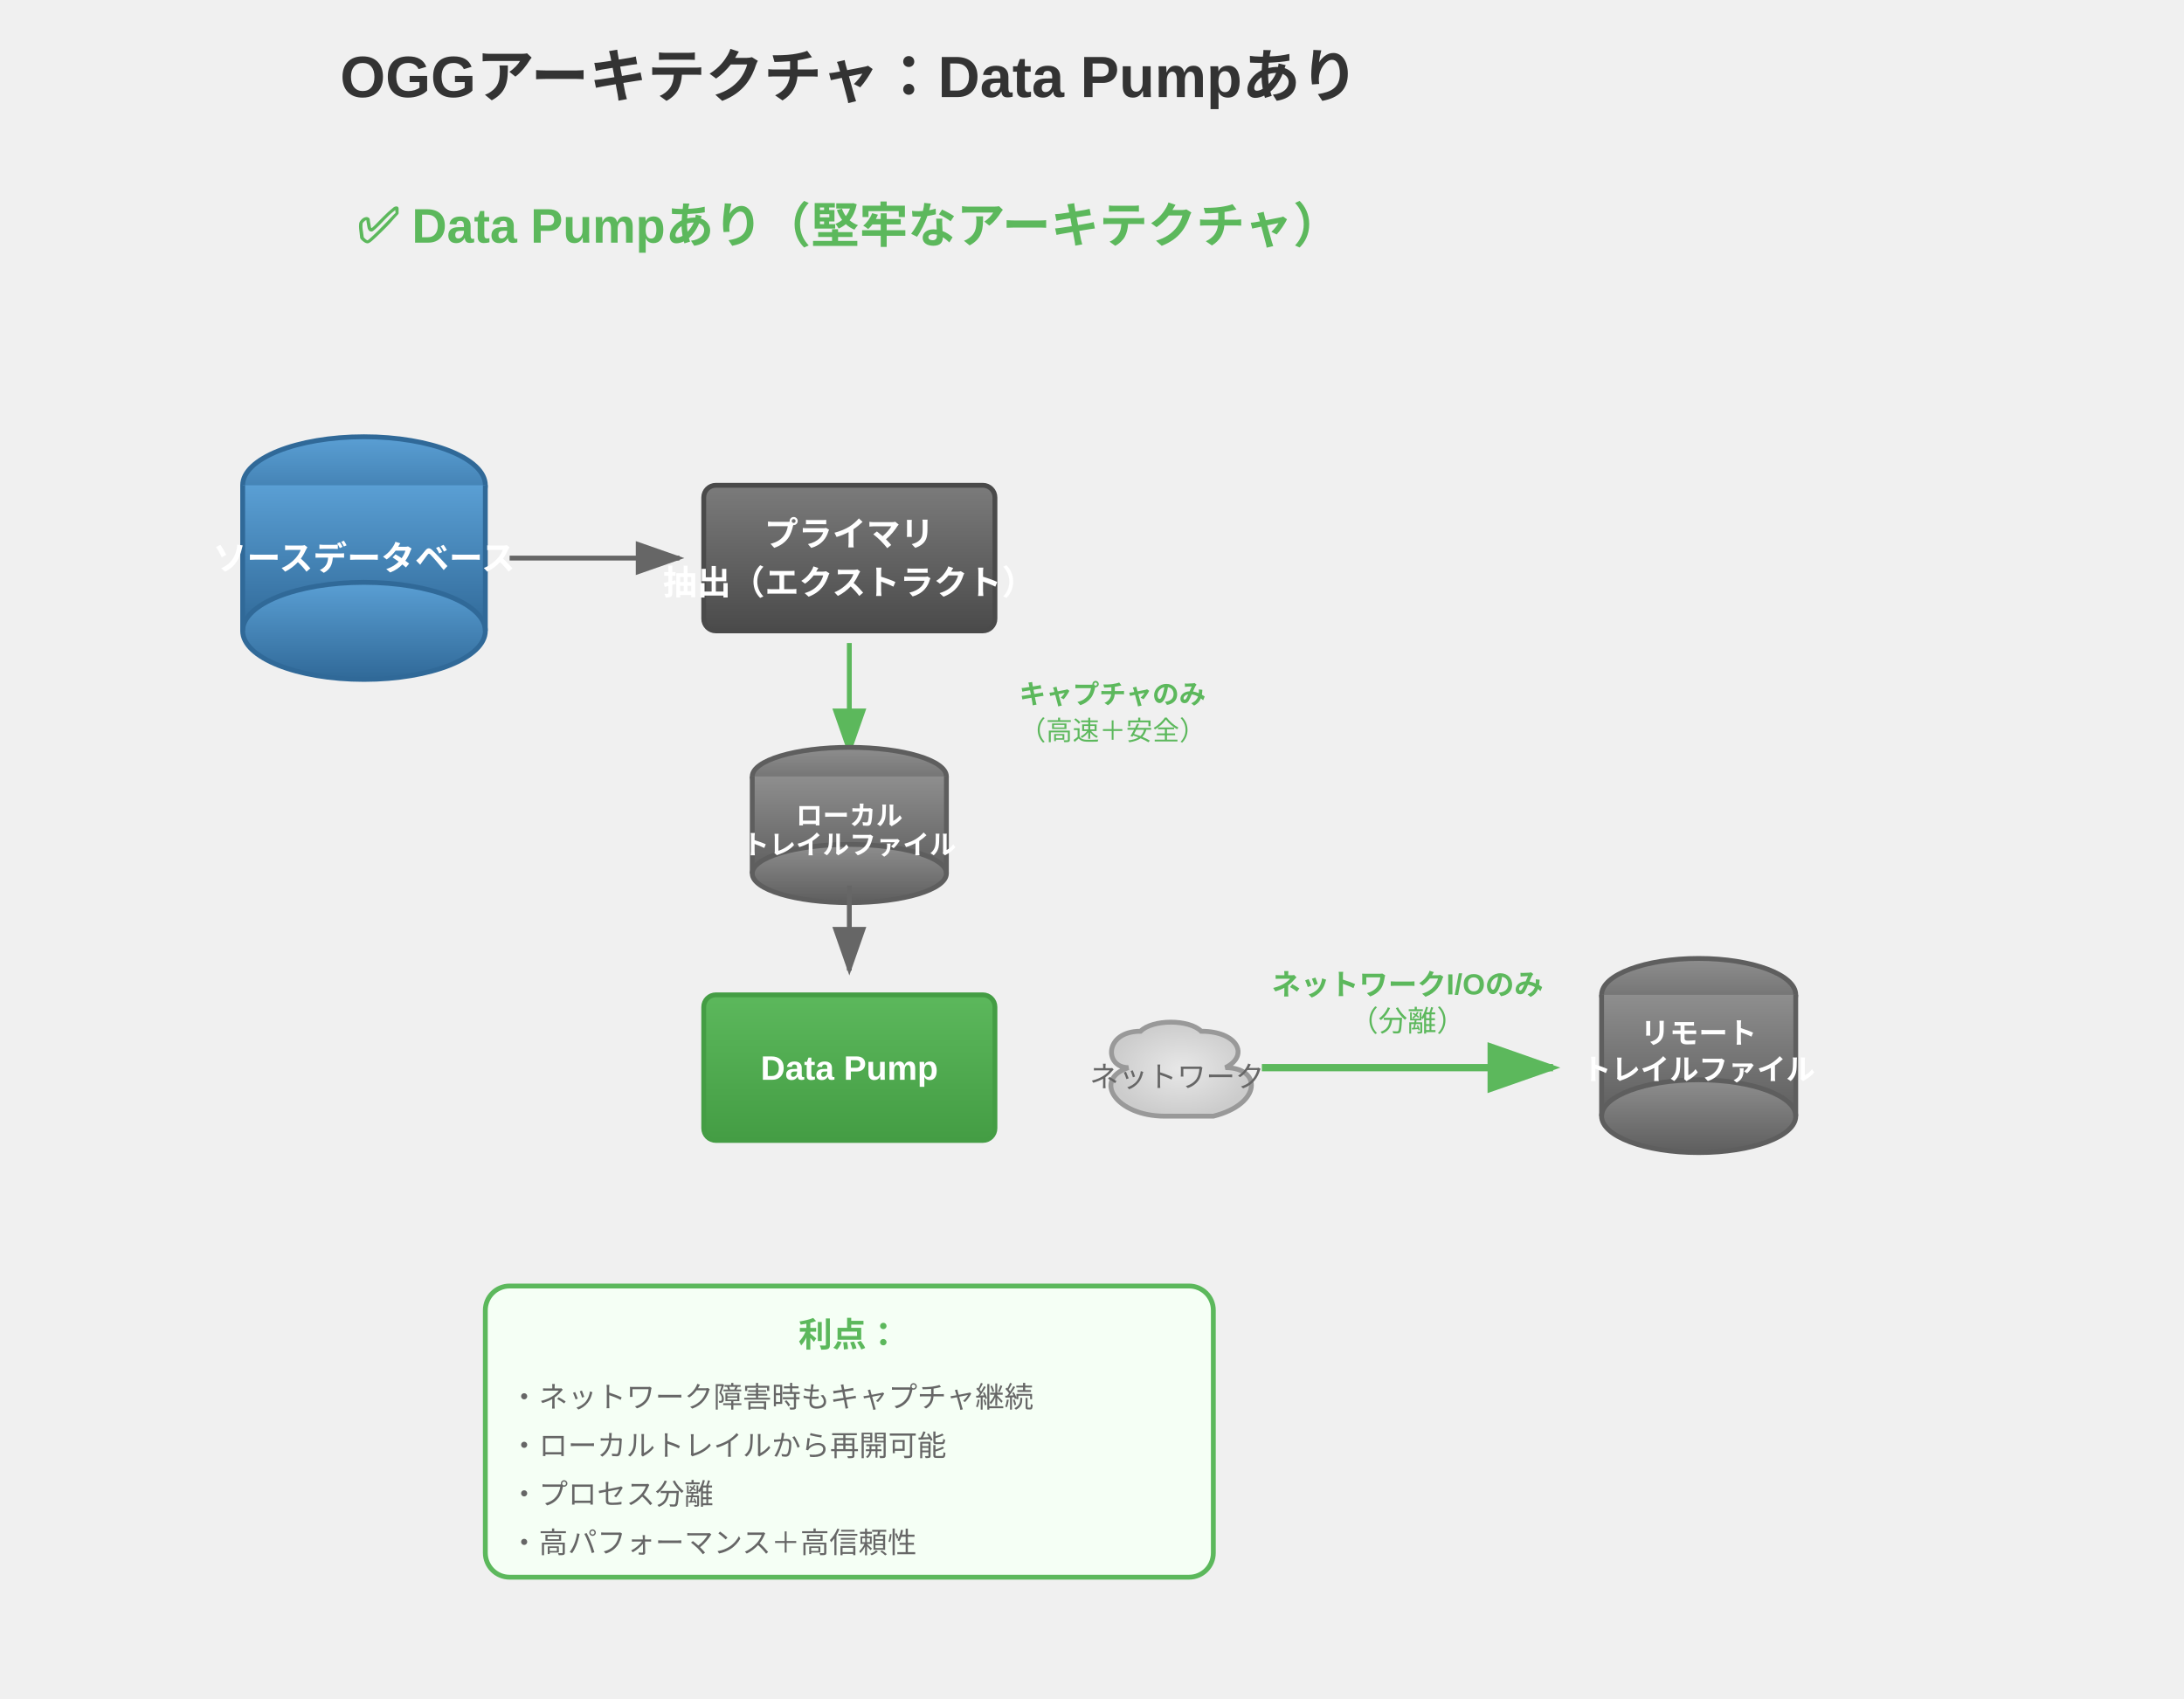
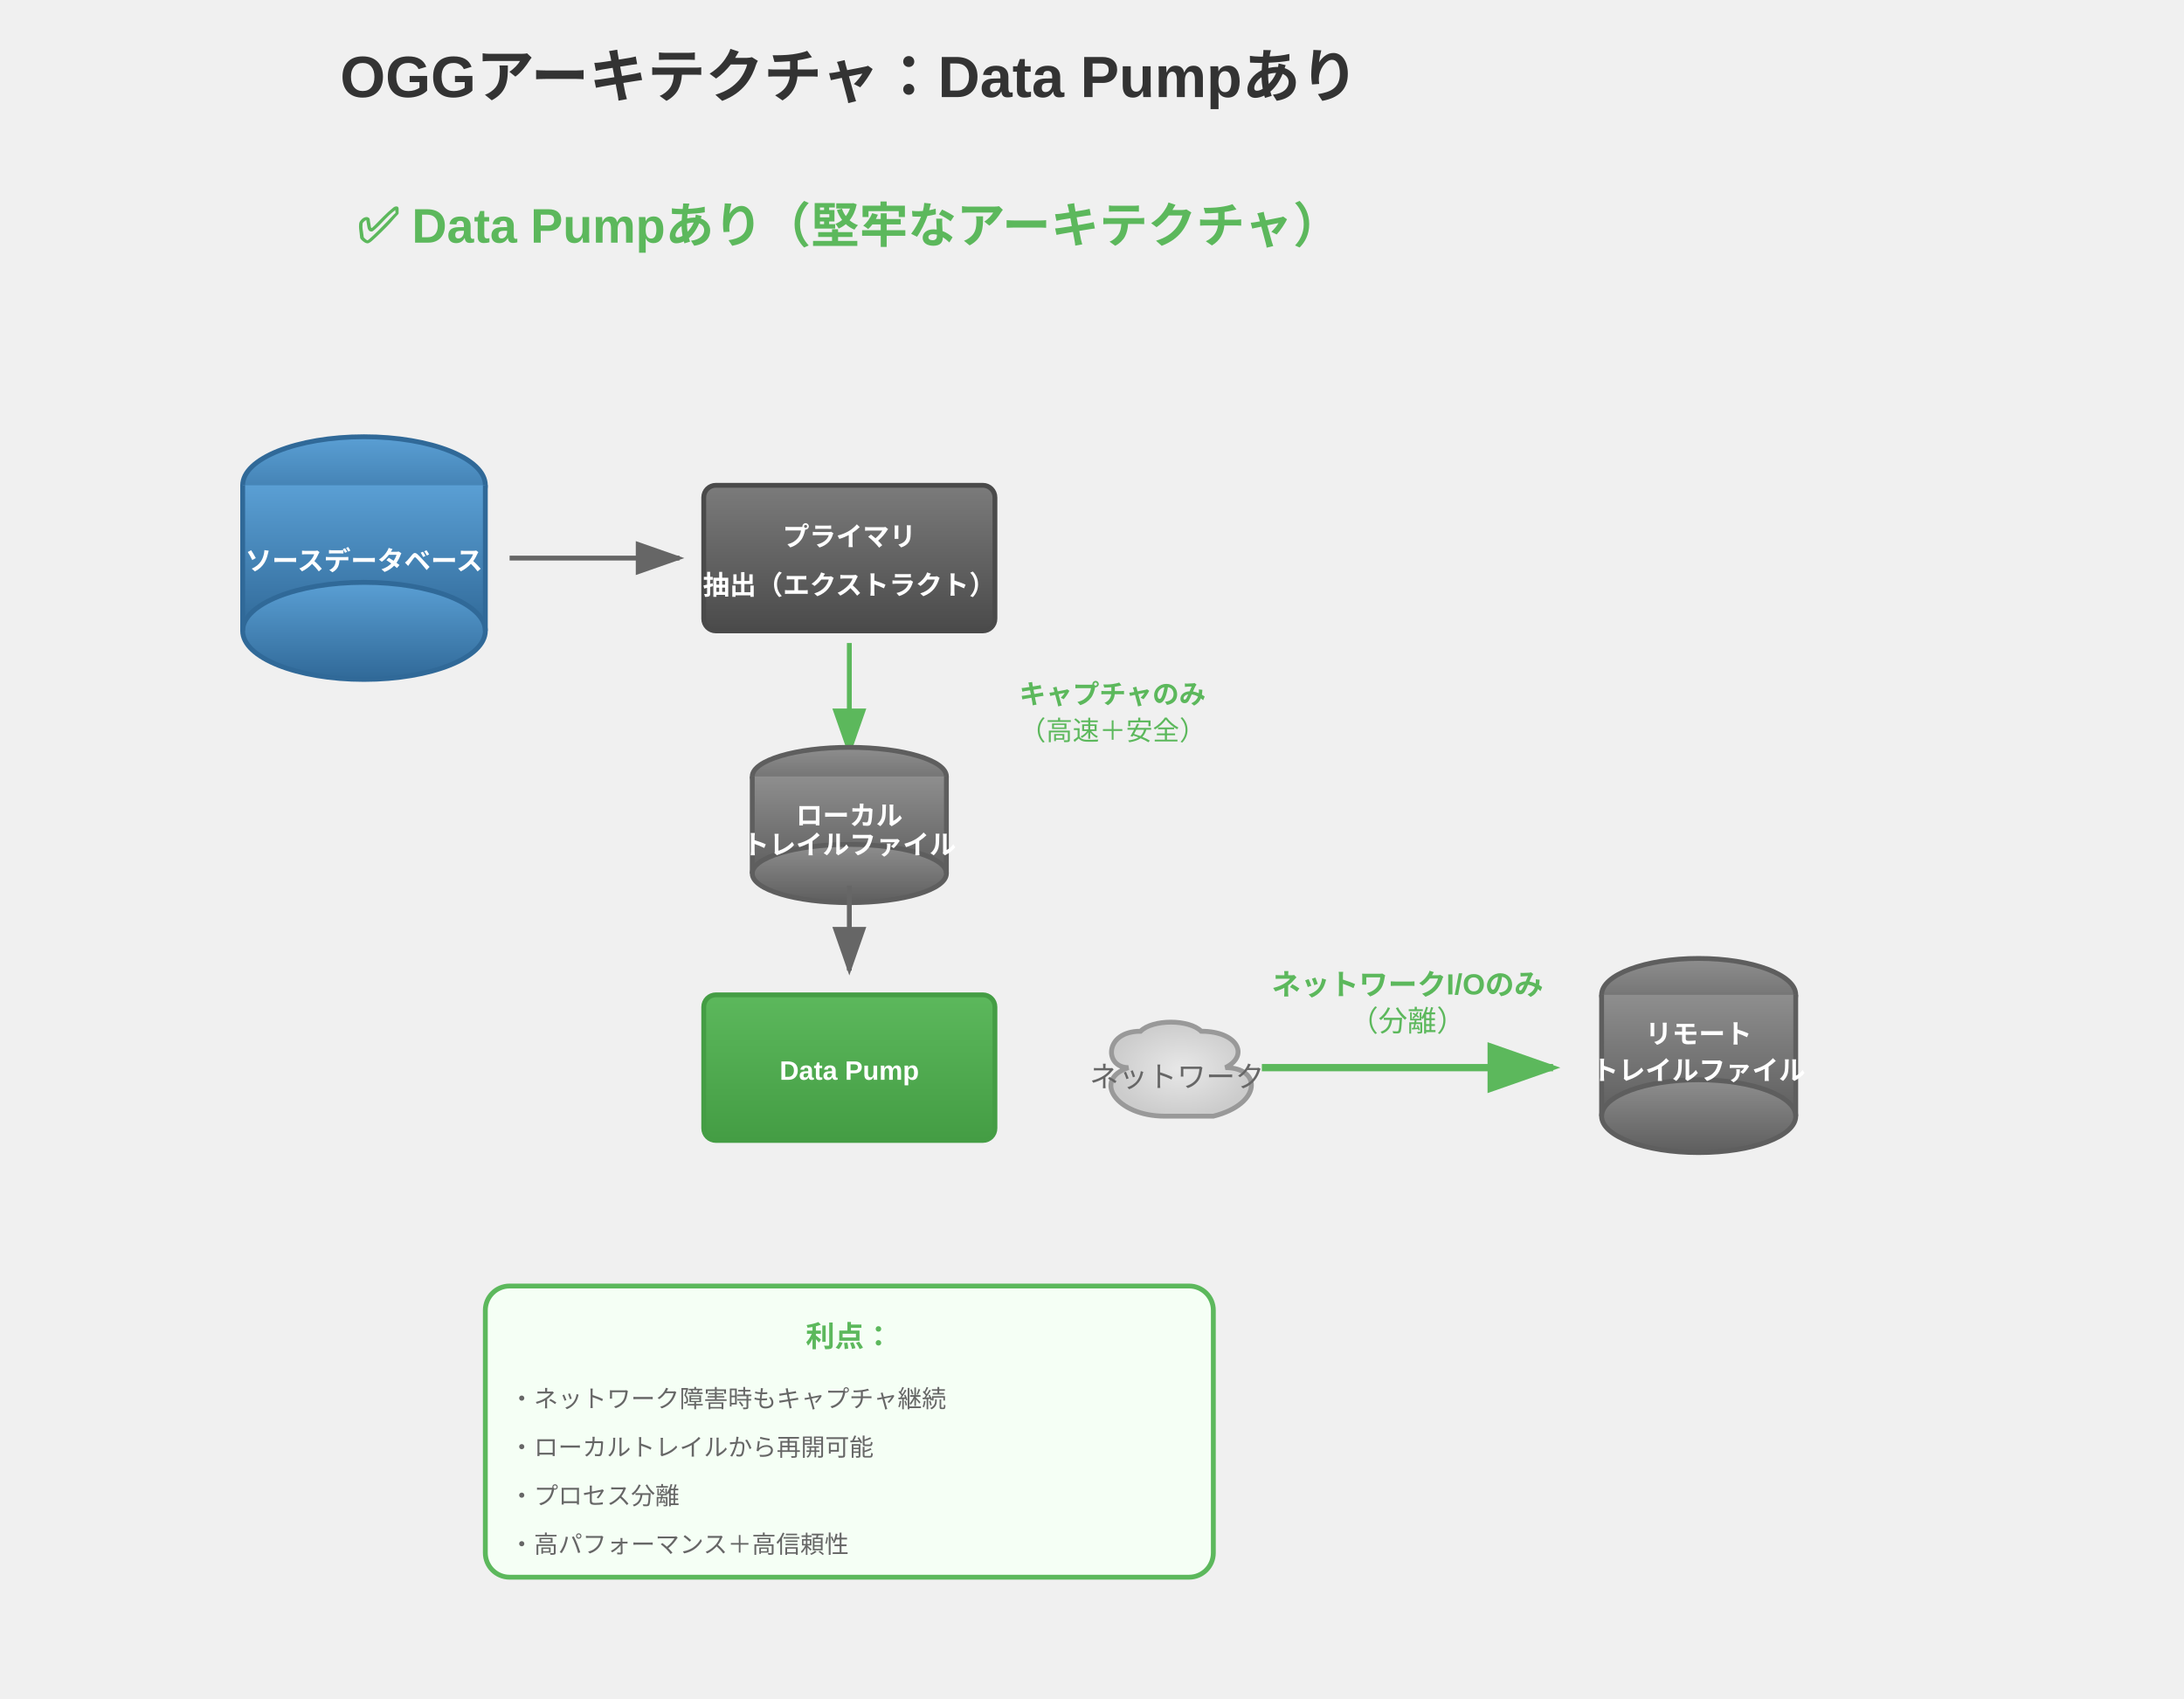
<svg xmlns="http://www.w3.org/2000/svg" viewBox="0 0 900 700">
  <defs>
    <linearGradient id="dbGrad" x1="0%" y1="0%" x2="0%" y2="100%">
      <stop offset="0%" style="stop-color:#5A9FD4;stop-opacity:1" />
      <stop offset="100%" style="stop-color:#306998;stop-opacity:1" />
    </linearGradient>
    <linearGradient id="processGrad" x1="0%" y1="0%" x2="0%" y2="100%">
      <stop offset="0%" style="stop-color:#7B7B7B;stop-opacity:1" />
      <stop offset="100%" style="stop-color:#4A4A4A;stop-opacity:1" />
    </linearGradient>
    <linearGradient id="goodProcessGrad" x1="0%" y1="0%" x2="0%" y2="100%">
      <stop offset="0%" style="stop-color:#5CB85C;stop-opacity:1" />
      <stop offset="100%" style="stop-color:#449D44;stop-opacity:1" />
    </linearGradient>
    <linearGradient id="trailGrad" x1="0%" y1="0%" x2="0%" y2="100%">
      <stop offset="0%" style="stop-color:#8E8E8E;stop-opacity:1" />
      <stop offset="100%" style="stop-color:#5E5E5E;stop-opacity:1" />
    </linearGradient>
    <radialGradient id="cloudGrad">
      <stop offset="0%" style="stop-color:#E8E8E8;stop-opacity:1" />
      <stop offset="100%" style="stop-color:#CCCCCC;stop-opacity:1" />
    </radialGradient>
    <marker id="arrowGreen" markerWidth="10" markerHeight="7" refX="9" refY="3.5" orient="auto">
      <polygon points="0 0, 10 3.5, 0 7" fill="#5CB85C" />
    </marker>
    <marker id="arrowGray" markerWidth="10" markerHeight="7" refX="9" refY="3.5" orient="auto">
      <polygon points="0 0, 10 3.5, 0 7" fill="#666" />
    </marker>
  </defs>
  <text x="350" y="40" text-anchor="middle" font-family="Arial, sans-serif" font-size="24" font-weight="bold" fill="#333">
    OGGアーキテクチャ：Data Pumpあり
  </text>
  <g id="withDataPump">
    <text x="350" y="100" text-anchor="middle" font-family="Arial, sans-serif" font-size="20" font-weight="bold" fill="#5CB85C">
      ✅ Data Pumpあり（堅牢なアーキテクチャ）
    </text>
    <g transform="translate(100, 200)">
      <ellipse cx="50" cy="0" rx="50" ry="20" fill="url(#dbGrad)" stroke="#306998" stroke-width="2" />
      <rect x="0" y="0" width="100" height="60" fill="url(#dbGrad)" stroke="none" />
      <ellipse cx="50" cy="60" rx="50" ry="20" fill="url(#dbGrad)" stroke="#306998" stroke-width="2" />
      <path d="M 0 0 L 0 60" stroke="#306998" stroke-width="2" fill="none" />
      <path d="M 100 0 L 100 60" stroke="#306998" stroke-width="2" fill="none" />
-       <text x="50" y="35" text-anchor="middle" font-family="Arial, sans-serif" font-size="14" font-weight="bold" fill="white">
+       <text x="50" y="35" text-anchor="middle" font-family="Arial, sans-serif" font-size="11" font-weight="bold" fill="white">
        ソースデータベース
      </text>
    </g>
    <line x1="210" y1="230" x2="280" y2="230" stroke="#666" stroke-width="2" marker-end="url(#arrowGray)" />
    <rect x="290" y="200" width="120" height="60" rx="5" fill="url(#processGrad)" stroke="#4A4A4A" stroke-width="2" />
-     <text x="350" y="225" text-anchor="middle" font-family="Arial, sans-serif" font-size="14" font-weight="bold" fill="white">
+     <text x="350" y="225" text-anchor="middle" font-family="Arial, sans-serif" font-size="11" font-weight="bold" fill="white">
      プライマリ
    </text>
-     <text x="350" y="245" text-anchor="middle" font-family="Arial, sans-serif" font-size="14" font-weight="bold" fill="white">
+     <text x="350" y="245" text-anchor="middle" font-family="Arial, sans-serif" font-size="11" font-weight="bold" fill="white">
      抽出（エクストラクト）
    </text>
    <line x1="350" y1="265" x2="350" y2="310" stroke="#5CB85C" stroke-width="2" marker-end="url(#arrowGreen)" />
    <text x="420" y="290" font-family="Arial, sans-serif" font-size="11" fill="#5CB85C" font-weight="bold">
      キャプチャのみ
    </text>
    <text x="420" y="305" font-family="Arial, sans-serif" font-size="11" fill="#5CB85C">
      （高速＋安全）
    </text>
    <g transform="translate(310, 320)">
      <ellipse cx="40" cy="0" rx="40" ry="12" fill="url(#trailGrad)" stroke="#5E5E5E" stroke-width="2" />
      <rect x="0" y="0" width="80" height="40" fill="url(#trailGrad)" stroke="none" />
      <ellipse cx="40" cy="40" rx="40" ry="12" fill="url(#trailGrad)" stroke="#5E5E5E" stroke-width="2" />
      <path d="M 0 0 L 0 40" stroke="#5E5E5E" stroke-width="2" fill="none" />
      <path d="M 80 0 L 80 40" stroke="#5E5E5E" stroke-width="2" fill="none" />
      <text x="40" y="20" text-anchor="middle" font-family="Arial, sans-serif" font-size="11" font-weight="bold" fill="white">
        ローカル
      </text>
      <text x="40" y="32" text-anchor="middle" font-family="Arial, sans-serif" font-size="11" font-weight="bold" fill="white">
        トレイルファイル
      </text>
    </g>
    <line x1="350" y1="365" x2="350" y2="400" stroke="#666" stroke-width="2" marker-end="url(#arrowGray)" />
    <rect x="290" y="410" width="120" height="60" rx="5" fill="url(#goodProcessGrad)" stroke="#449D44" stroke-width="2" />
-     <text x="350" y="445" text-anchor="middle" font-family="Arial, sans-serif" font-size="14" font-weight="bold" fill="white">
+     <text x="350" y="445" text-anchor="middle" font-family="Arial, sans-serif" font-size="11" font-weight="bold" fill="white">
      Data Pump
    </text>
    <g transform="translate(450, 420)">
      <path d="M 30 40 C 10 40, 0 25, 15 20 C 5 20, 5 5, 20 5 C 25 0, 40 0, 45 5 C 60 5, 65 15, 55 20 C 70 20, 70 35, 50 40 Z" fill="url(#cloudGrad)" stroke="#999" stroke-width="2" />
      <text x="35" y="28" text-anchor="middle" font-family="Arial, sans-serif" font-size="12" fill="#666">
        ネットワーク
      </text>
    </g>
    <line x1="520" y1="440" x2="640" y2="440" stroke="#5CB85C" stroke-width="3" marker-end="url(#arrowGreen)" />
    <text x="580" y="410" text-anchor="middle" font-family="Arial, sans-serif" font-size="12" font-weight="bold" fill="#5CB85C">
      ネットワークI/Oのみ
    </text>
    <text x="580" y="425" text-anchor="middle" font-family="Arial, sans-serif" font-size="12" fill="#5CB85C">
      （分離）
    </text>
    <g transform="translate(650, 410)">
      <ellipse cx="50" cy="0" rx="40" ry="15" fill="url(#trailGrad)" stroke="#5E5E5E" stroke-width="2" />
      <rect x="10" y="0" width="80" height="50" fill="url(#trailGrad)" stroke="none" />
      <ellipse cx="50" cy="50" rx="40" ry="15" fill="url(#trailGrad)" stroke="#5E5E5E" stroke-width="2" />
      <path d="M 10 0 L 10 50" stroke="#5E5E5E" stroke-width="2" fill="none" />
      <path d="M 90 0 L 90 50" stroke="#5E5E5E" stroke-width="2" fill="none" />
-       <text x="50" y="20" text-anchor="middle" font-family="Arial, sans-serif" font-size="12" font-weight="bold" fill="white">
+       <text x="50" y="20" text-anchor="middle" font-family="Arial, sans-serif" font-size="11" font-weight="bold" fill="white">
        リモート
      </text>
-       <text x="50" y="35" text-anchor="middle" font-family="Arial, sans-serif" font-size="12" font-weight="bold" fill="white">
+       <text x="50" y="35" text-anchor="middle" font-family="Arial, sans-serif" font-size="11" font-weight="bold" fill="white">
        トレイルファイル
      </text>
    </g>
    <g transform="translate(200, 530)">
      <rect x="0" y="0" width="300" height="120" rx="10" fill="#F5FFF5" stroke="#5CB85C" stroke-width="2" />
-       <text x="150" y="25" text-anchor="middle" font-family="Arial, sans-serif" font-size="14" font-weight="bold" fill="#5CB85C">
+       <text x="150" y="25" text-anchor="middle" font-family="Arial, sans-serif" font-size="12" font-weight="bold" fill="#5CB85C">
        利点：
      </text>
-       <text x="10" y="50" font-family="Arial, sans-serif" font-size="12" fill="#666">
+       <text x="10" y="50" font-family="Arial, sans-serif" font-size="10" fill="#666">
        ・ネットワーク障害時もキャプチャ継続
      </text>
-       <text x="10" y="70" font-family="Arial, sans-serif" font-size="12" fill="#666">
+       <text x="10" y="70" font-family="Arial, sans-serif" font-size="10" fill="#666">
        ・ローカルトレイルから再開可能
      </text>
-       <text x="10" y="90" font-family="Arial, sans-serif" font-size="12" fill="#666">
+       <text x="10" y="90" font-family="Arial, sans-serif" font-size="10" fill="#666">
        ・プロセス分離
      </text>
-       <text x="10" y="110" font-family="Arial, sans-serif" font-size="12" fill="#666">
+       <text x="10" y="110" font-family="Arial, sans-serif" font-size="10" fill="#666">
        ・高パフォーマンス＋高信頼性
      </text>
    </g>
  </g>
</svg>
